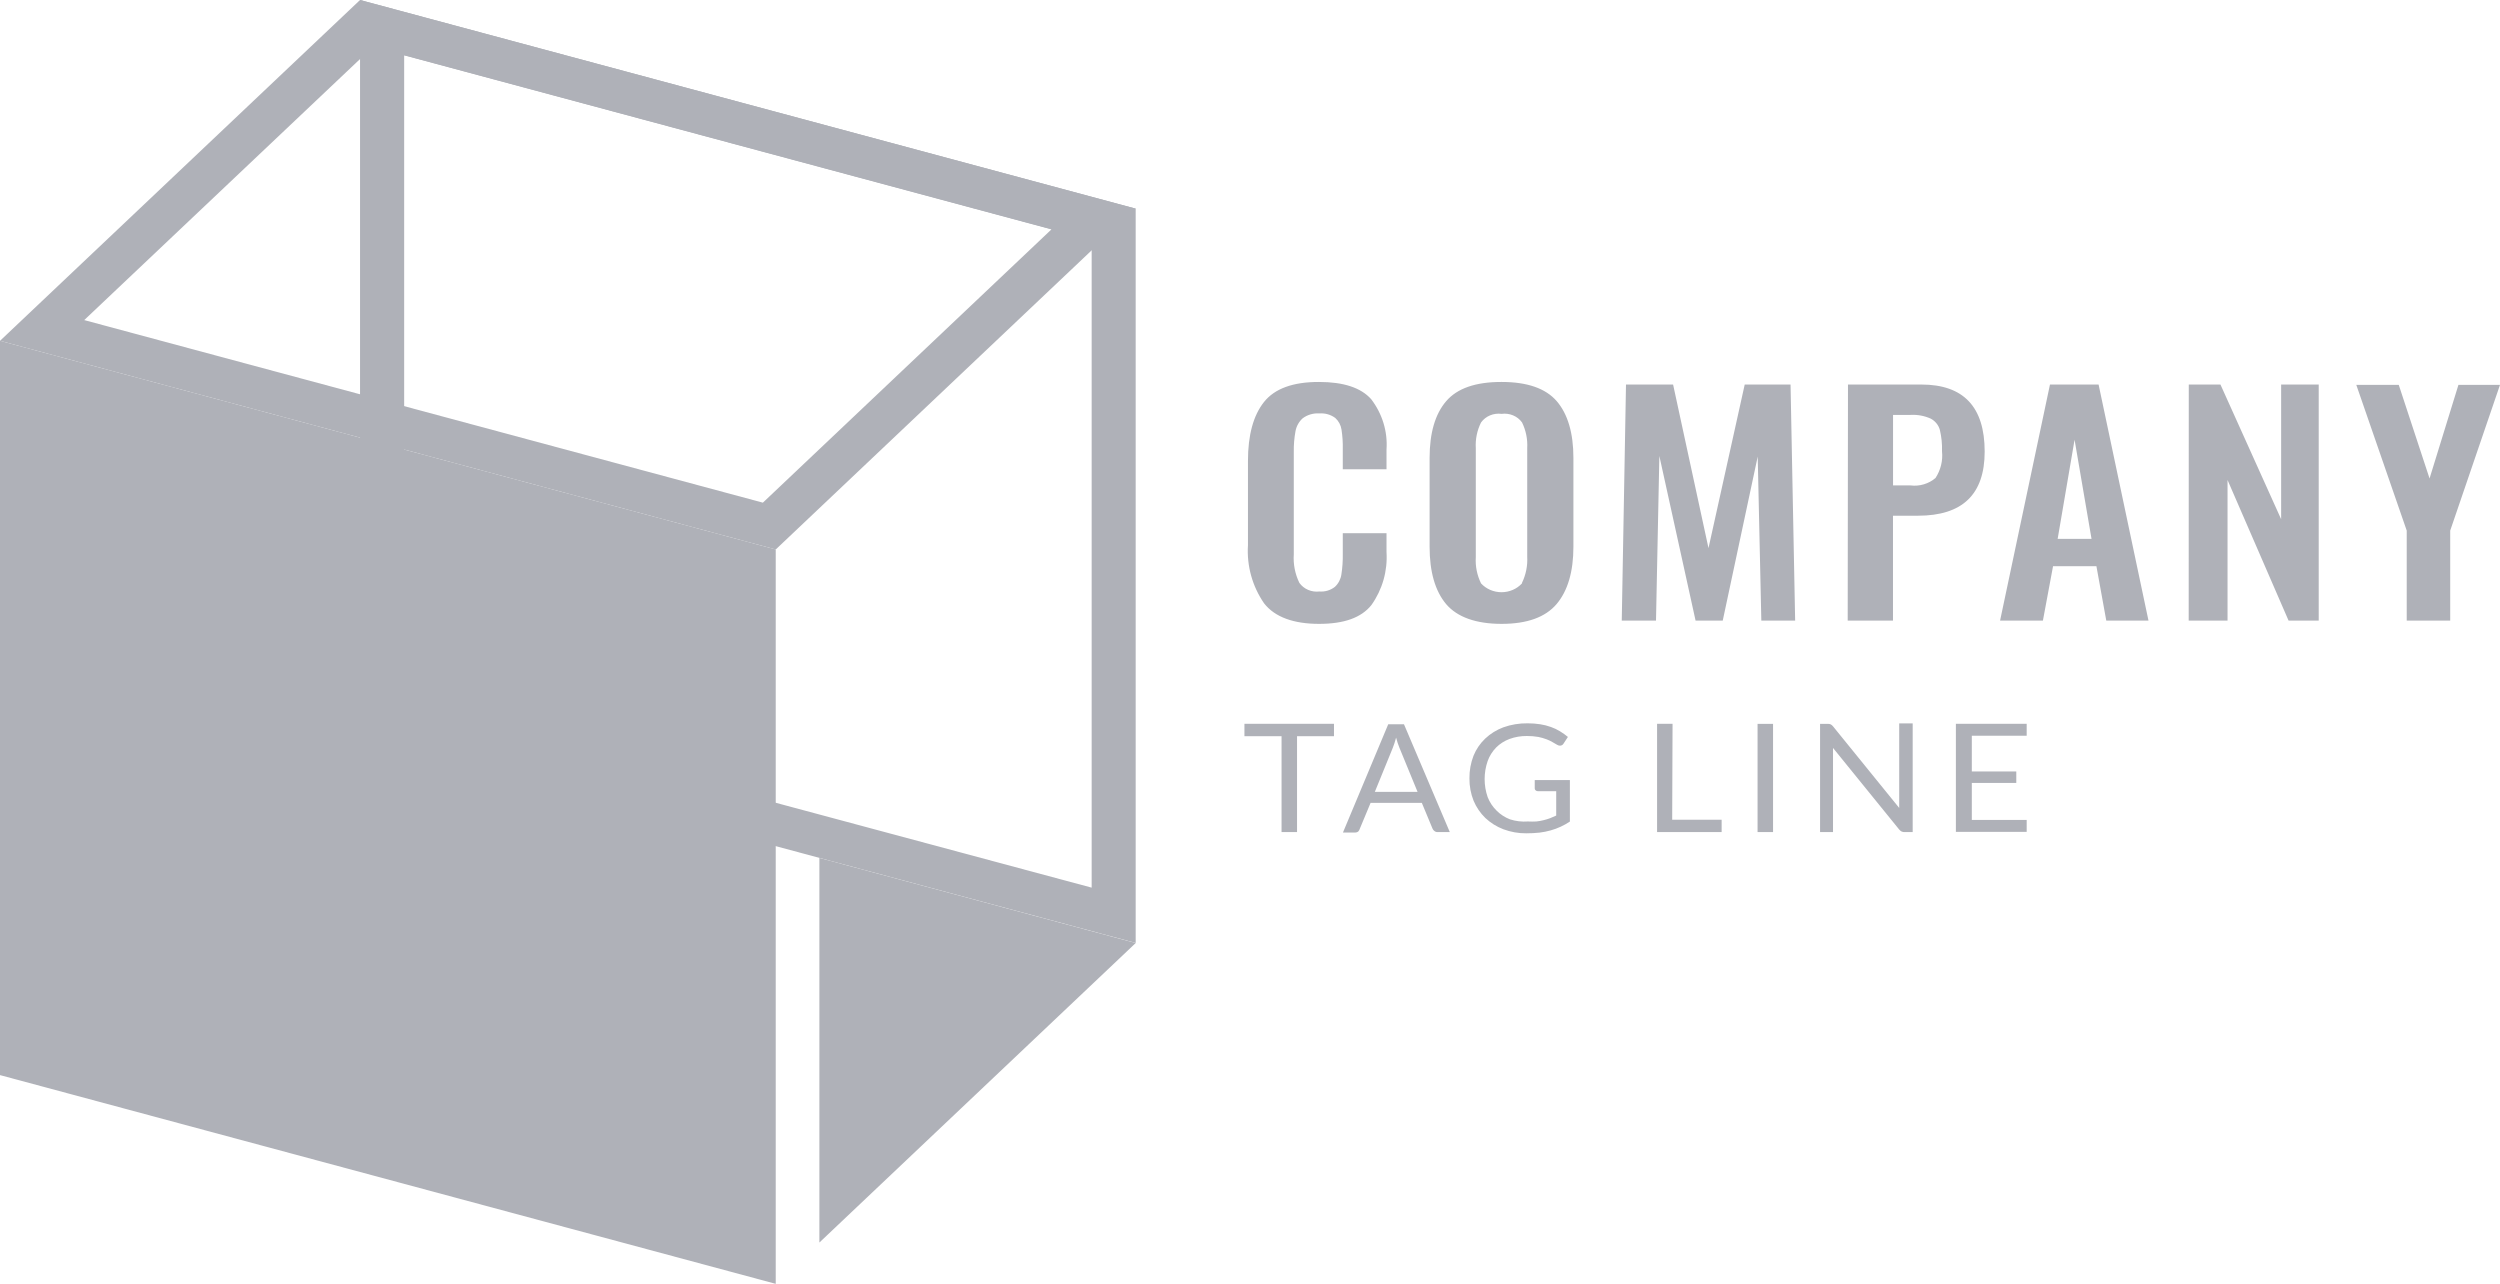
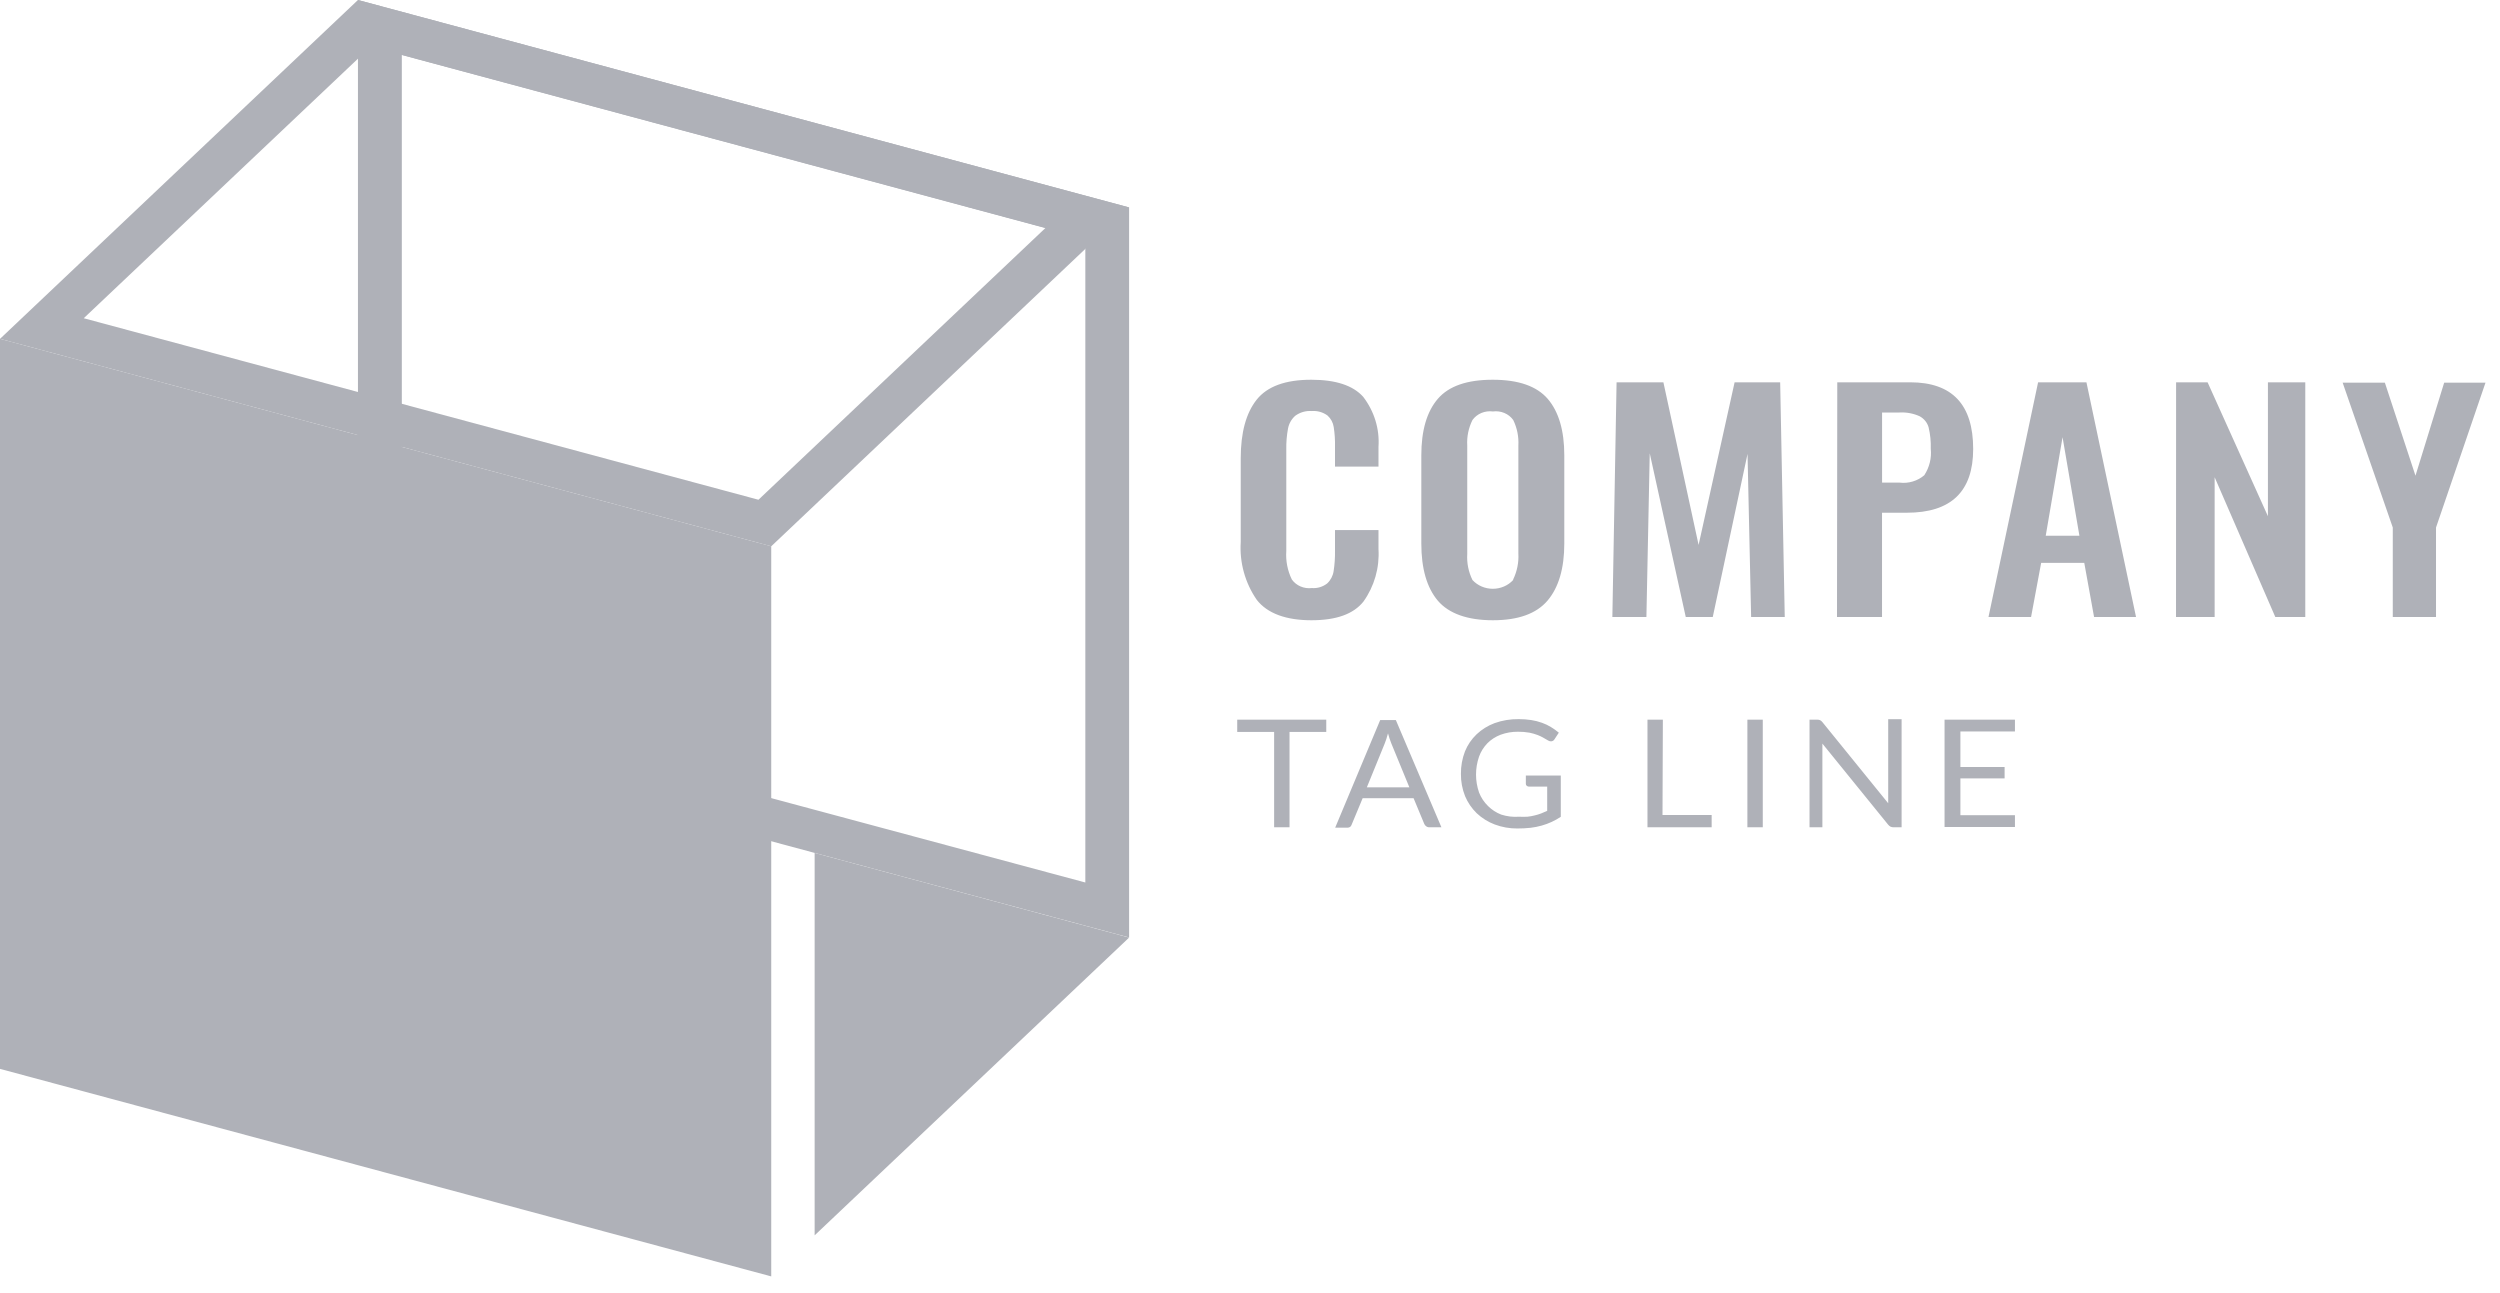
- <svg xmlns="http://www.w3.org/2000/svg" fill="none">
+ <svg xmlns="http://www.w3.org/2000/svg" width="89" height="46" fill="none">
  <path d="M44.74 21.353a3.258 3.258 0 01-.57-2.057v-2.982c0-.915.19-1.61.567-2.085.378-.475 1.028-.712 1.949-.71.865 0 1.48.202 1.843.607.396.516.589 1.147.545 1.784v.7h-1.548v-.71a3.961 3.961 0 00-.045-.694.689.689 0 00-.221-.413.836.836 0 00-.561-.16.886.886 0 00-.59.17.81.81 0 00-.256.455c-.045.243-.065.49-.061.737v3.62a2 2 0 00.198 1.016.735.735 0 00.31.247.78.78 0 00.399.057.788.788 0 00.548-.164.747.747 0 00.23-.44c.037-.24.053-.483.049-.725v-.735h1.548v.67a2.914 2.914 0 01-.536 1.876c-.355.443-.961.664-1.852.664-.891 0-1.564-.236-1.946-.728zM51.186 21.384c-.391-.465-.587-1.141-.587-2.036V16.21c0-.886.196-1.556.587-2.011.39-.455 1.044-.682 1.961-.68.91 0 1.56.227 1.952.68.39.455.59 1.125.59 2.011v3.138c0 .886-.2 1.565-.596 2.033-.398.467-1.045.7-1.946.7-.9 0-1.567-.236-1.961-.697zm2.682-.753c.14-.29.204-.61.186-.928v-3.841a1.843 1.843 0 00-.183-.91.738.738 0 00-.316-.25.785.785 0 00-.408-.054.794.794 0 00-.41.054.749.749 0 00-.317.25c-.141.283-.205.596-.186.91v3.859c-.02.32.044.638.186.928a.96.96 0 00.326.23 1.009 1.009 0 00.796 0 .96.96 0 00.326-.23v-.018zM57.55 13.61h1.667l1.253 5.79 1.282-5.79h1.622l.163 8.356H62.34l-.128-5.807-1.238 5.807h-.961l-1.282-5.828-.119 5.828H57.4l.15-8.355zM65.406 13.61h2.596c1.495 0 2.243.791 2.243 2.373 0 1.515-.787 2.271-2.362 2.27H67v3.713h-1.603l.01-8.355zm2.218 3.571c.158.02.319.006.47-.04.153-.045.293-.122.411-.223.184-.283.265-.614.23-.944a2.854 2.854 0 00-.076-.758.63.63 0 00-.118-.23.67.67 0 00-.203-.168 1.528 1.528 0 00-.714-.133h-.622v2.496h.622zM72.556 13.61h1.721l1.766 8.356h-1.494l-.349-1.927h-1.535l-.359 1.927H70.79l1.766-8.355zm1.471 5.462l-.6-3.508-.599 3.508h1.2zM77.47 13.61h1.12l2.148 4.767V13.61h1.33v8.355h-1.067l-2.16-4.976v4.976h-1.375l.003-8.355zM85.183 18.78l-1.785-5.158h1.503l1.09 3.313 1.022-3.313h1.471l-1.762 5.158v3.186h-1.539V18.78zM47.215 25.619v.437h-1.308v3.395h-.548v-3.395h-1.314v-.437h3.17zM51.314 29.451h-.423a.176.176 0 01-.119-.036.196.196 0 01-.07-.088l-.378-.91H48.51l-.379.91a.257.257 0 01-.057.103.183.183 0 01-.119.036h-.423l1.603-3.832h.557l1.622 3.817zm-2.654-1.423h1.513l-.641-1.56a2.964 2.964 0 01-.119-.36l-.06.203-.058.16-.635 1.557zM54.077 29.075c.1.005.2.005.3 0 .087-.009.173-.024.257-.046a1.82 1.82 0 00.23-.07c.071-.027.142-.06.216-.093v-.862h-.641a.12.12 0 01-.087-.03.084.084 0 01-.032-.07v-.295h1.244v1.469a2.355 2.355 0 01-.677.312 2.653 2.653 0 01-.4.08 4.455 4.455 0 01-.468.024 2.252 2.252 0 01-.808-.143 1.935 1.935 0 01-.64-.4 1.849 1.849 0 01-.414-.607 2.074 2.074 0 01-.148-.795 2.155 2.155 0 01.145-.802c.092-.227.232-.433.413-.606.183-.173.401-.308.641-.398.274-.098.566-.146.859-.142.15 0 .298.01.445.033.13.02.258.052.382.097.112.04.22.09.32.152.099.06.192.127.28.2l-.155.237a.14.14 0 01-.052.052.15.15 0 01-.073.02.196.196 0 01-.1-.03 1.906 1.906 0 01-.156-.09 1.369 1.369 0 00-.215-.104 1.869 1.869 0 00-.295-.085 2.256 2.256 0 00-.407-.033 1.743 1.743 0 00-.618.106c-.179.068-.34.171-.471.303-.133.138-.235.3-.298.477a1.953 1.953 0 000 1.277c.07.18.179.345.32.482.132.132.291.235.468.304.204.066.42.092.635.076zM59.185 29.014h1.75v.437H58.65v-3.832h.548l-.013 3.395zM62.755 29.45h-.548V25.62h.548v3.832zM64.794 25.637a.27.27 0 01.083.07l2.343 2.889a.972.972 0 010-.137v-2.855h.477v3.847h-.275a.24.24 0 01-.119-.021.314.314 0 01-.086-.073l-2.34-2.885v2.979h-.458V25.62h.285c.031 0 .062.006.09.018zM71.732 25.619v.422H69.79v1.265h1.574v.406H69.79v1.308h1.942v.422h-2.506v-3.823h2.506zM14.303 1.954l24.335 6.541v22.922L14.305 24.88V1.954zM12.743 0v25.992l27.453 7.382V7.384L12.743 0z" fill="#AFB1B8" />
  <path d="M27.456 45.44L0 38.052v-25.99l27.456 7.385V45.44z" fill="#AFB1B8" />
  <path d="M13.198 1.66l24.017 6.459-10.214 9.672-24.02-6.462 10.217-9.67zM12.743 0L0 12.063l27.456 7.385 12.74-12.063L12.743 0zM29.001 43.978l11.195-10.6-11.195-3.013v13.613z" fill="#AFB1B8" />
</svg>
